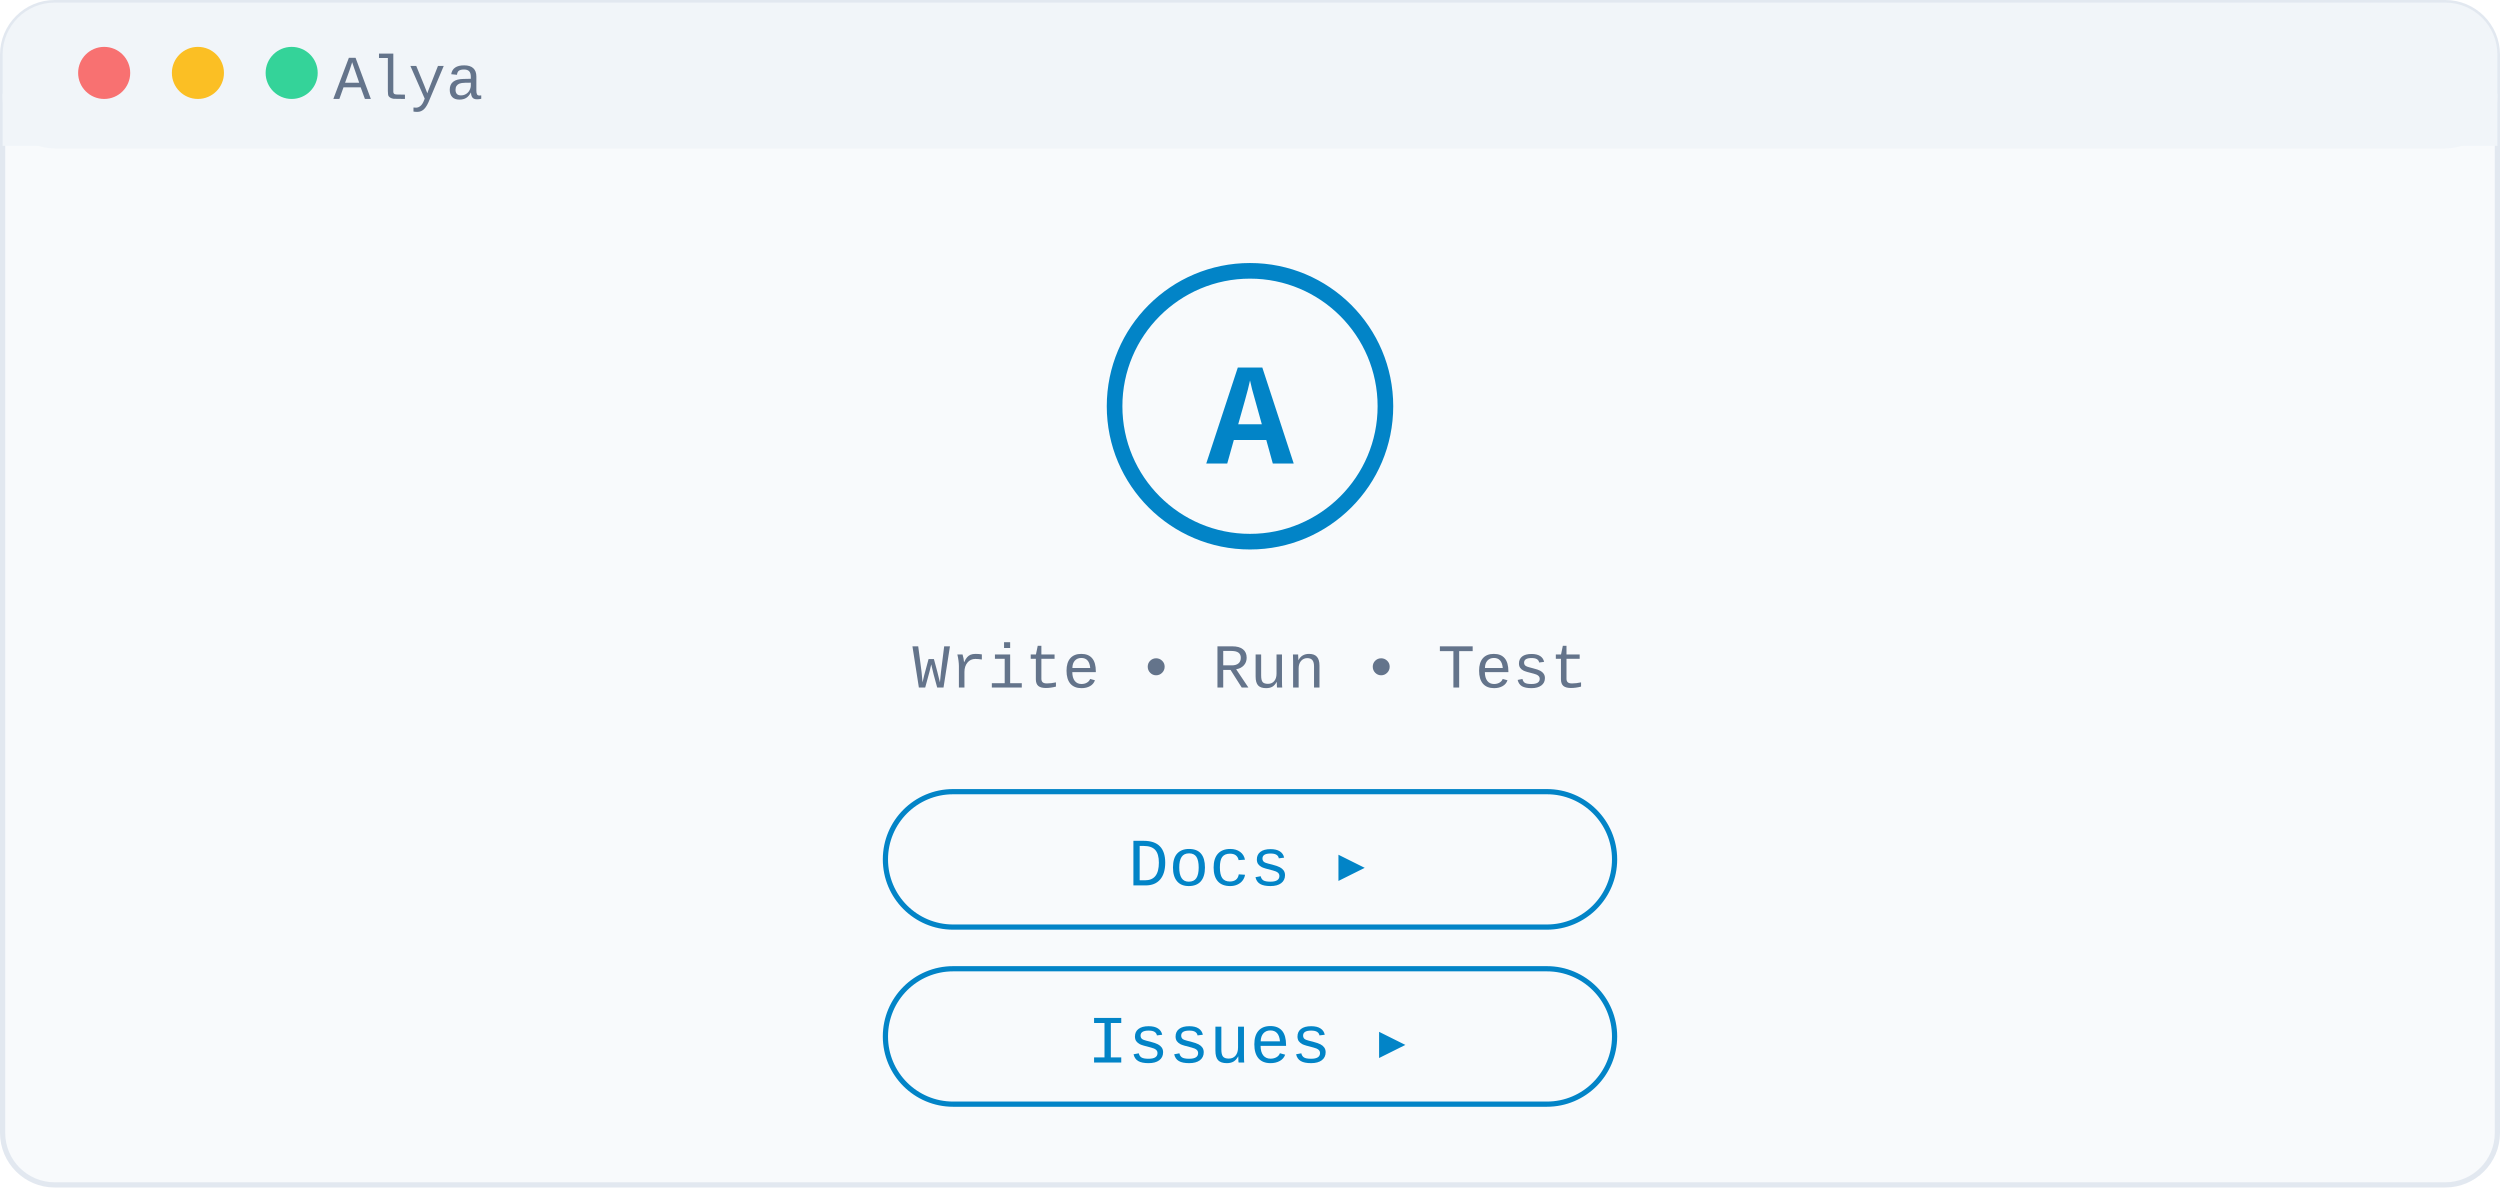
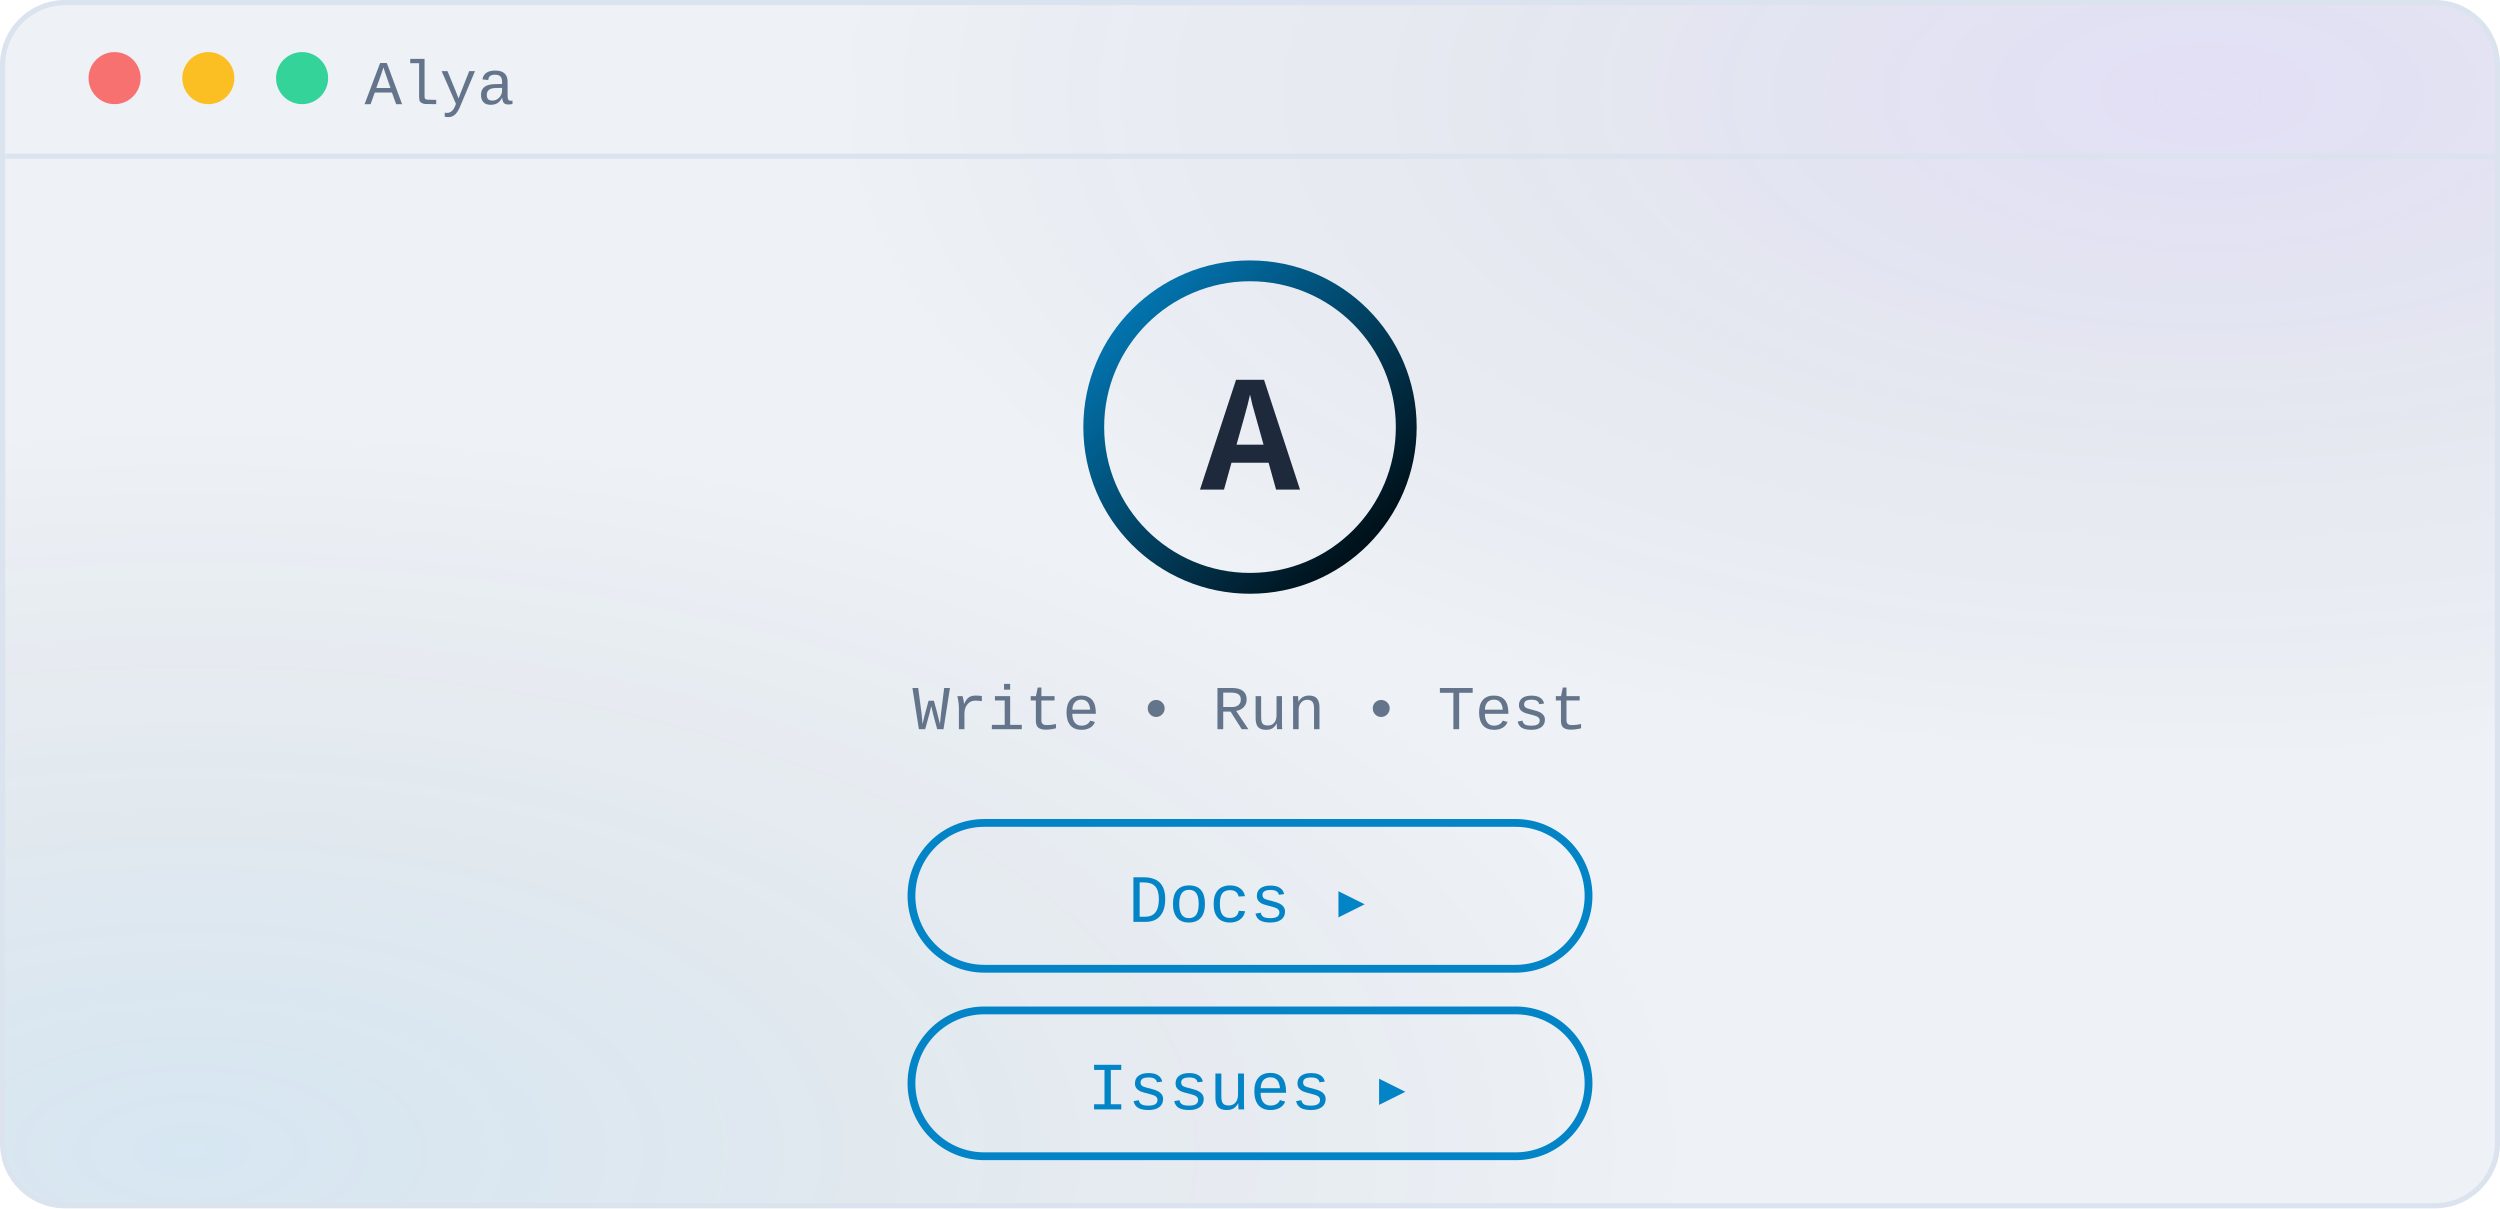
- <svg xmlns="http://www.w3.org/2000/svg" width="480" height="228" viewBox="0 0 480 228">
-   <rect x="0.5" y="0.5" width="479" height="227" rx="10" fill="#f8fafc" stroke="#e2e8f0" />
-   <rect x="0.5" y="0.5" width="479" height="28" rx="10" fill="#f1f5f9" />
-   <rect x="0.5" y="18" width="479" height="10" fill="#f1f5f9" />
-   <circle cx="20" cy="14" r="5" fill="#f87171" />
-   <circle cx="38" cy="14" r="5" fill="#fbbf24" />
-   <circle cx="56" cy="14" r="5" fill="#34d399" />
-   <text x="64" y="19" font-family="Consolas, 'Courier New', monospace" font-size="12" fill="#64748b">Alya</text>
-   <circle cx="240" cy="78" r="26" fill="none" stroke="#0284c7" stroke-width="3" />
-   <text x="240" y="89" text-anchor="middle" font-family="Consolas, 'Courier New', monospace" font-size="28" font-weight="bold" fill="#0284c7">A</text>
-   <text x="240" y="132" text-anchor="middle" font-family="Consolas, 'Courier New', monospace" font-size="12">
+ <svg xmlns="http://www.w3.org/2000/svg" width="480" height="232" viewBox="0 0 480 232">
+   <defs>
+     <radialGradient id="g1s5" cx="88%" cy="8%" r="55%">
+       <stop offset="0%" stop-color="rgba(124,58,237,0.10)" />
+       <stop offset="100%" stop-color="transparent" />
+     </radialGradient>
+     <radialGradient id="g2s5" cx="8%" cy="95%" r="60%">
+       <stop offset="0%" stop-color="rgba(2,132,199,0.10)" />
+       <stop offset="100%" stop-color="transparent" />
+     </radialGradient>
+     <linearGradient id="accs5" x1="0" y1="0" x2="1" y2="1">
+       <stop offset="0" stop-color="#0284c7" />
+       <stop offset="1" stop-color="#0284c72" />
+     </linearGradient>
+   </defs>
+   <rect x="0.5" y="0.5" width="479" height="231" rx="12" fill="#eef2f7" />
+   <rect x="0.5" y="0.5" width="479" height="231" rx="12" fill="url(#g1s5)" />
+   <rect x="0.5" y="0.5" width="479" height="231" rx="12" fill="url(#g2s5)" />
+   <rect x="0.5" y="0.5" width="479" height="231" rx="12" fill="none" stroke="#dbe3ee" />
+   <line x1="1" y1="30" x2="479" y2="30" stroke="#dbe3ee" />
+   <circle cx="22" cy="15" r="5" fill="#f87171" />
+   <circle cx="40" cy="15" r="5" fill="#fbbf24" />
+   <circle cx="58" cy="15" r="5" fill="#34d399" />
+   <text x="70" y="20" font-family="Consolas, 'Courier New', monospace" font-size="12" fill="#64748b">Alya</text>
+   <circle cx="240" cy="82" r="30" fill="none" stroke="url(#accs5)" stroke-width="4" />
+   <text x="240" y="94" text-anchor="middle" font-family="Consolas, 'Courier New', monospace" font-size="32" font-weight="bold" fill="#1e293b">A</text>
+   <text x="240" y="140" text-anchor="middle" font-family="Consolas, 'Courier New', monospace" font-size="12">
    <tspan fill="#64748b">Write  •  Run  •  Test</tspan>
  </text>
-   <rect x="170" y="152" width="140" height="26" rx="13" fill="none" stroke="#0284c7" />
-   <text x="240" y="170" text-anchor="middle" font-family="Consolas, 'Courier New', monospace" font-size="13">
+   <rect x="175" y="158" width="130" height="28" rx="14" fill="none" stroke="#0284c7" stroke-width="1.5" />
+   <text x="240" y="177" text-anchor="middle" font-family="Consolas, 'Courier New', monospace" font-size="13">
    <tspan fill="#0284c7">Docs  ▸</tspan>
  </text>
-   <rect x="170" y="186" width="140" height="26" rx="13" fill="none" stroke="#0284c7" />
-   <text x="240" y="204" text-anchor="middle" font-family="Consolas, 'Courier New', monospace" font-size="13">
+   <rect x="175" y="194" width="130" height="28" rx="14" fill="none" stroke="#0284c7" stroke-width="1.5" />
+   <text x="240" y="213" text-anchor="middle" font-family="Consolas, 'Courier New', monospace" font-size="13">
    <tspan fill="#0284c7">Issues  ▸</tspan>
  </text>
</svg>
